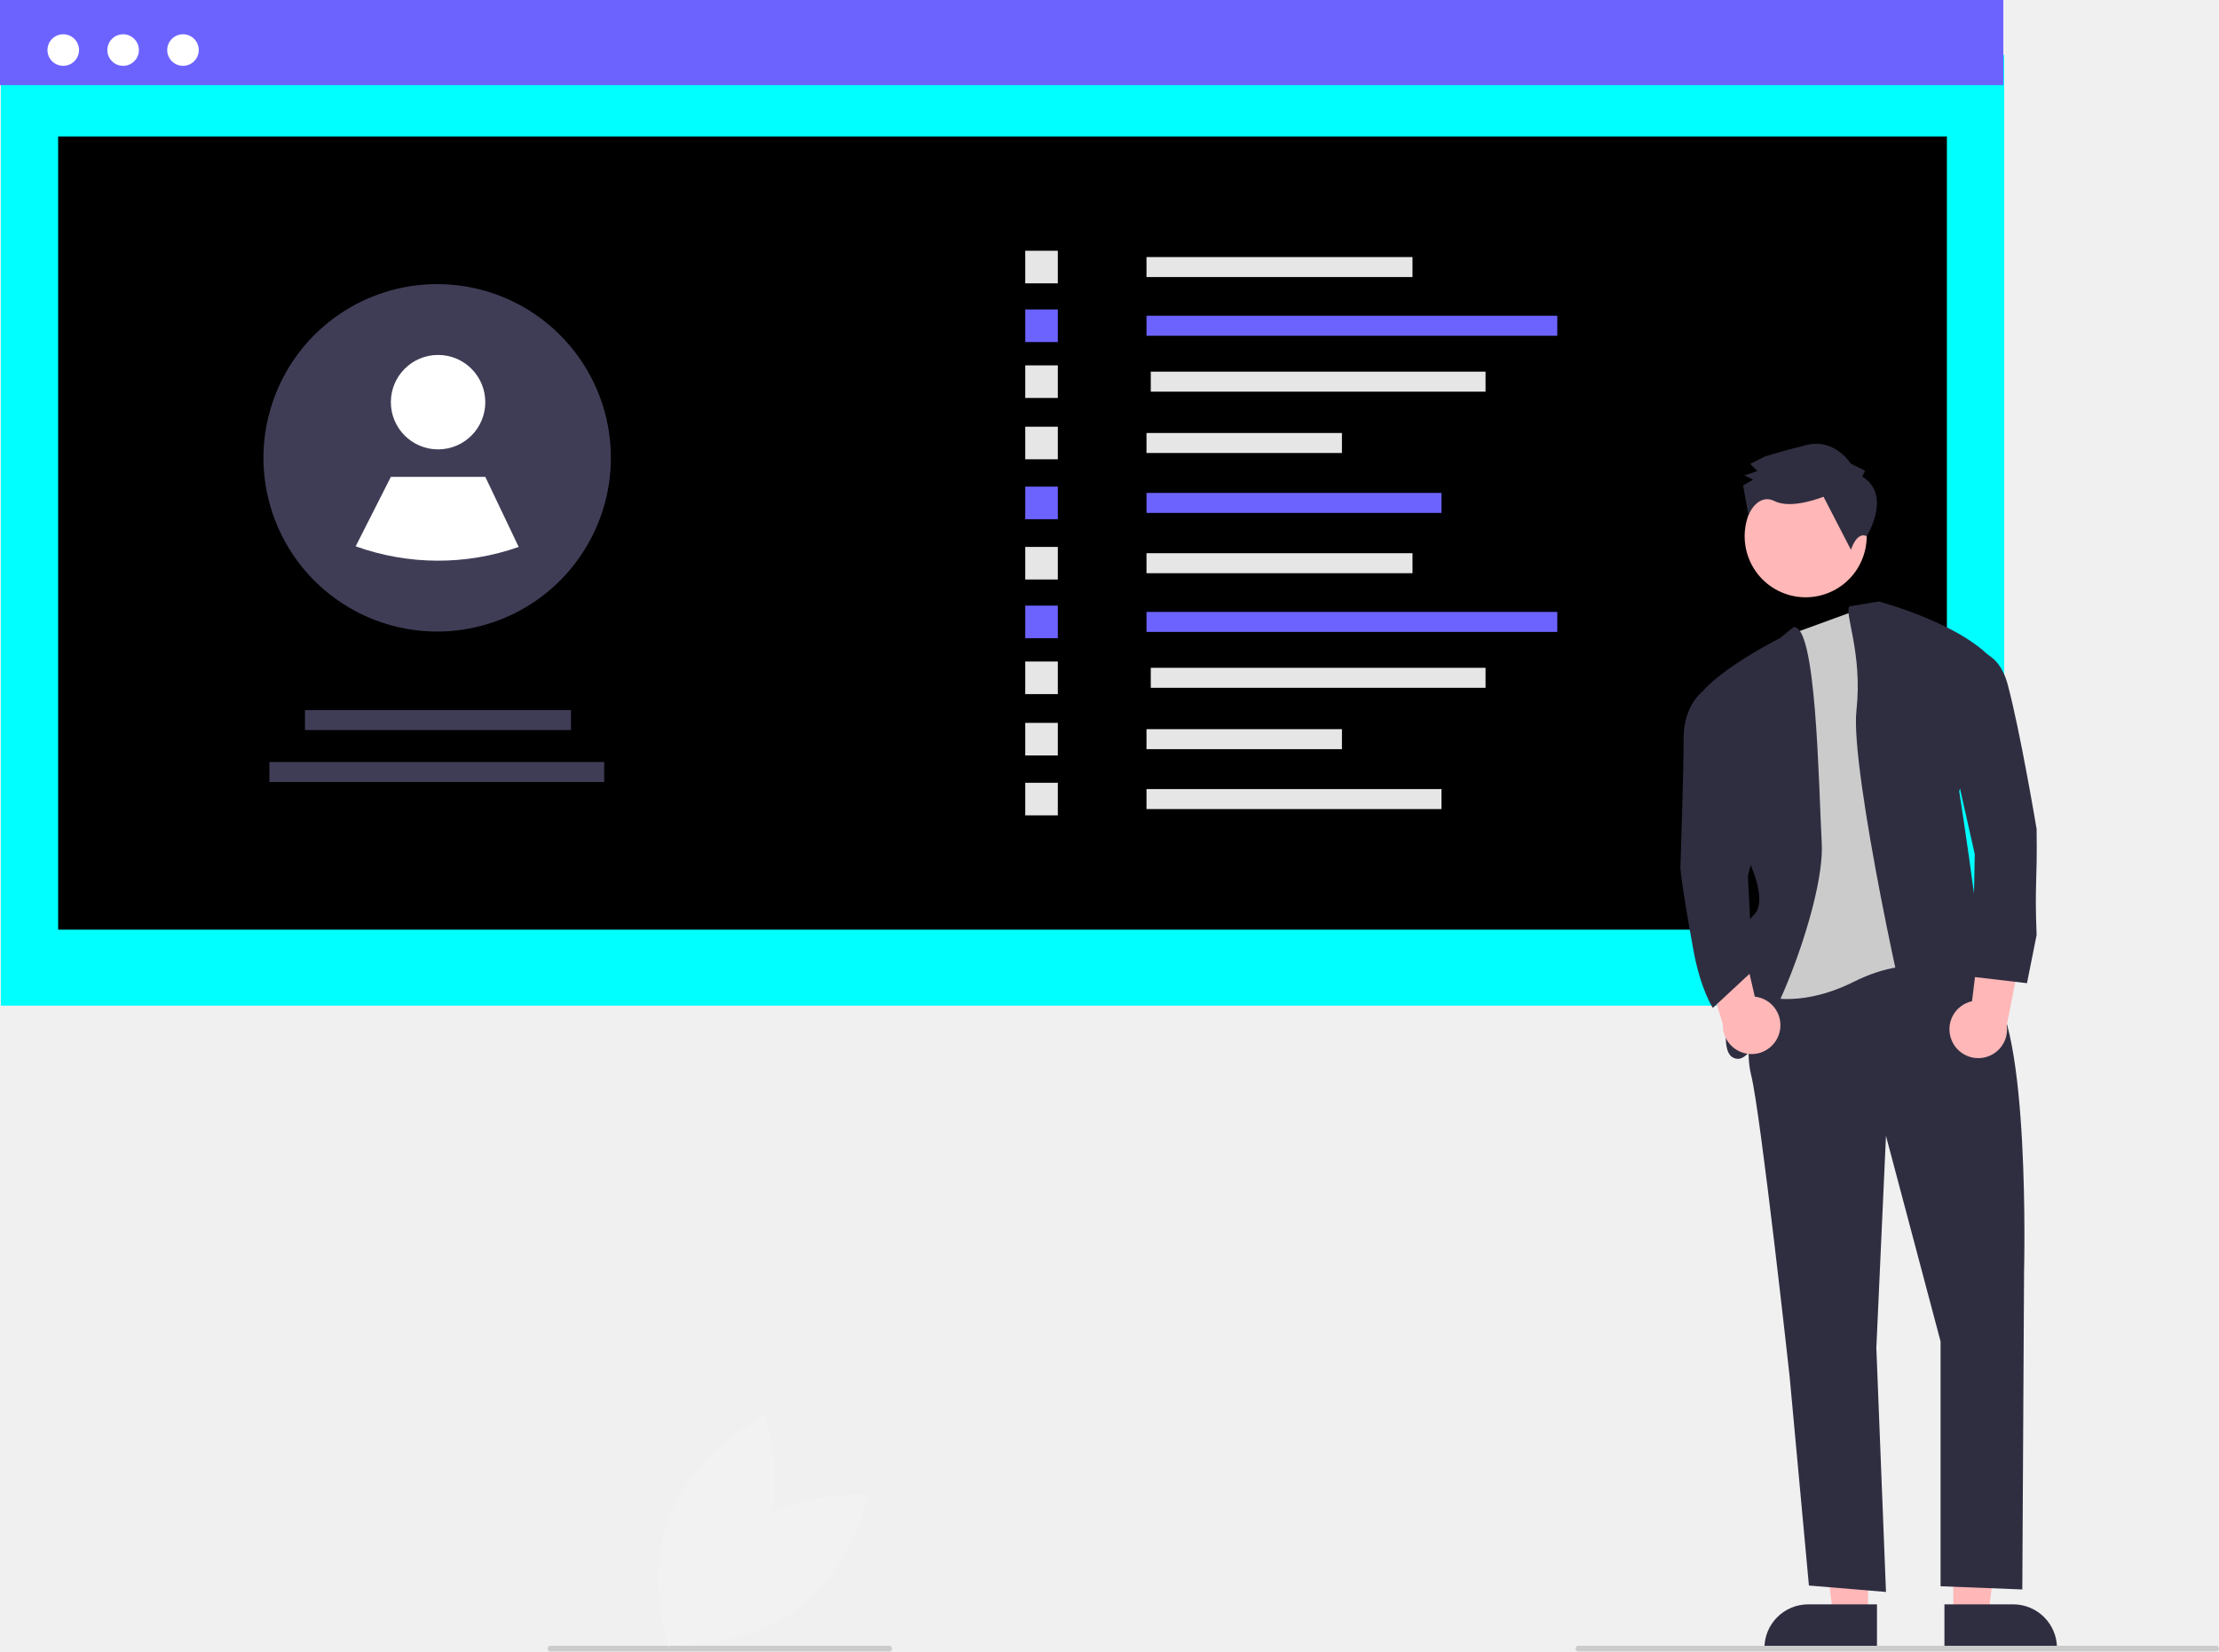
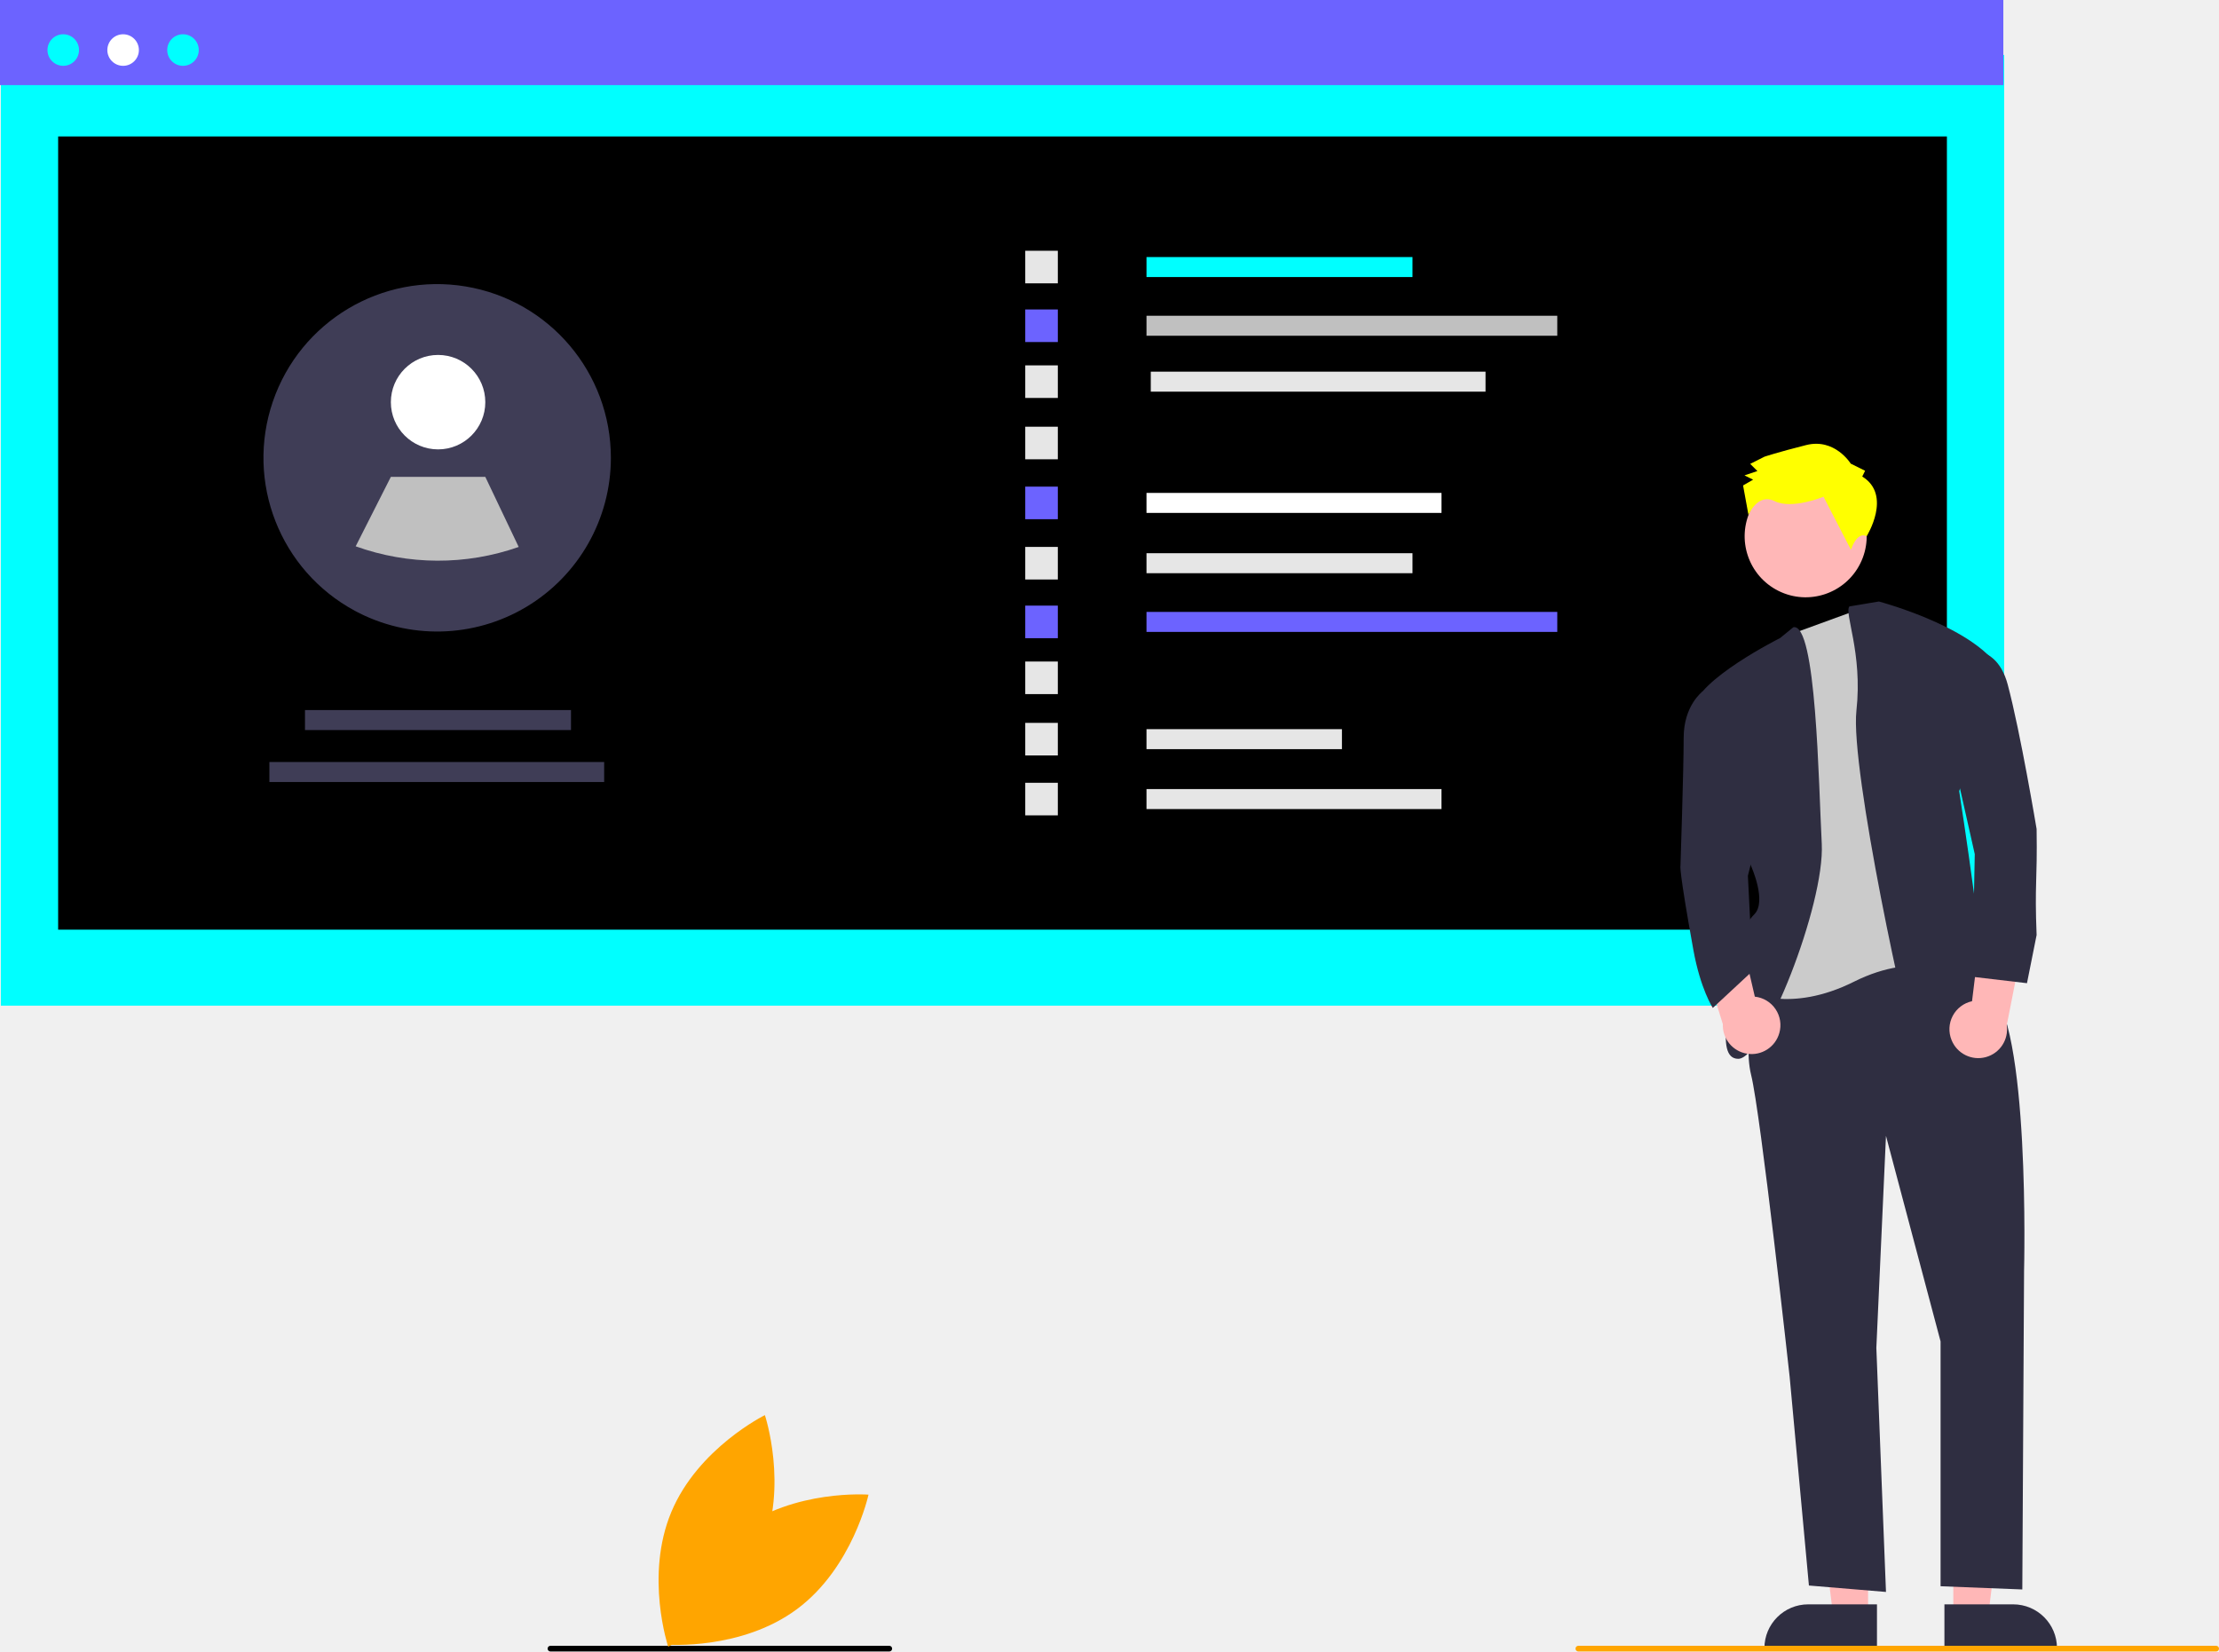
<svg xmlns="http://www.w3.org/2000/svg" id="a94ba0b8-26cf-4acb-8f4d-19fff06c7e94" data-name="Layer 1" width="779.32" height="579.944" viewBox="0 0 779.32 579.944">
  <rect id="ab2e16f2-9798-47da-b25d-769524f3c86f" data-name="Rectangle 62" x="0.3" y="19.289" width="703.576" height="333.859" fill="aqua" />
  <rect id="bf81c03f-68cf-4889-8697-1102f95f97bb" data-name="Rectangle 75" x="20.419" y="47.918" width="663.339" height="278.549" fill="" />
  <rect id="f065dccc-d150-492a-a09f-a7f3f89523f0" data-name="Rectangle 80" width="703.576" height="29.89" fill="#6c63ff" />
-   <circle id="bdbbf39c-df25-4682-8b85-5a6af4a1bd14" data-name="Ellipse 90" cx="22.212" cy="17.576" r="5.54" fill="#fff" />
+   <circle id="bdbbf39c-df25-4682-8b85-5a6af4a1bd14" data-name="Ellipse 90" cx="22.212" cy="17.576" r="5.54" fill="aqua" />
  <circle id="abcd4292-0b1f-4102-9b5e-e8bbd87baabc" data-name="Ellipse 91" cx="43.24" cy="17.576" r="5.54" fill="#fff" />
-   <circle id="a3fb731e-8b3d-41ca-96f2-91600dc0b434" data-name="Ellipse 92" cx="64.269" cy="17.576" r="5.54" fill="#fff" />
-   <rect x="402.655" y="90.268" width="93.423" height="7.022" fill="#e6e6e6" />
-   <rect x="402.655" y="110.882" width="144.266" height="7.022" fill="#6c63ff" />
+   <circle id="a3fb731e-8b3d-41ca-96f2-91600dc0b434" data-name="Ellipse 92" cx="64.269" cy="17.576" r="5.54" fill="aqua" />
+   <rect x="402.655" y="90.268" width="93.423" height="7.022" fill="aqua" />
+   <rect x="402.655" y="110.882" width="144.266" height="7.022" fill="silver" />
  <rect x="404.155" y="130.514" width="117.573" height="7.022" fill="#e6e6e6" />
-   <rect x="402.655" y="152.055" width="68.637" height="7.022" fill="#e6e6e6" />
-   <rect x="402.655" y="173.095" width="103.592" height="7.022" fill="#6c63ff" />
+   <rect x="402.655" y="152.055" width="68.637" height="7.022" fill="" />
+   <rect x="402.655" y="173.095" width="103.592" height="7.022" fill="white" />
  <rect x="360.074" y="88.059" width="11.44" height="11.44" fill="#e6e6e6" />
  <rect x="360.074" y="108.673" width="11.44" height="11.44" fill="#6c63ff" />
  <rect x="360.074" y="128.305" width="11.44" height="11.44" fill="#e6e6e6" />
  <rect x="360.074" y="149.846" width="11.44" height="11.44" fill="#e6e6e6" />
  <rect x="360.074" y="170.887" width="11.44" height="11.44" fill="#6c63ff" />
  <rect x="402.655" y="194.268" width="93.423" height="7.022" fill="#e6e6e6" />
  <rect x="402.655" y="214.882" width="144.266" height="7.022" fill="#6c63ff" />
-   <rect x="404.155" y="234.514" width="117.573" height="7.022" fill="#e6e6e6" />
+   <rect x="404.155" y="234.514" width="117.573" height="7.022" fill="" />
  <rect x="402.655" y="256.055" width="68.637" height="7.022" fill="#e6e6e6" />
  <rect x="402.655" y="277.095" width="103.592" height="7.022" fill="#e6e6e6" />
  <rect x="360.074" y="192.059" width="11.44" height="11.44" fill="#e6e6e6" />
  <rect x="360.074" y="212.673" width="11.44" height="11.44" fill="#6c63ff" />
  <rect x="360.074" y="232.305" width="11.44" height="11.44" fill="#e6e6e6" />
  <rect x="360.074" y="253.846" width="11.44" height="11.44" fill="#e6e6e6" />
  <rect x="360.074" y="274.887" width="11.44" height="11.44" fill="#e6e6e6" />
  <rect x="107.112" y="249.347" width="93.423" height="7.022" fill="#3f3d56" />
  <rect x="94.612" y="267.593" width="117.573" height="7.022" fill="#3f3d56" />
  <path d="M424.884,320.798a61.022,61.022,0,0,1-89.925,53.721l-.012-.012a61.004,61.004,0,1,1,89.936-53.71Z" transform="translate(-210.3401 -160.028)" fill="#3f3d56" />
  <circle cx="153.855" cy="141.226" r="16.583" fill="#fff" />
-   <path d="M392.51,352.1a85.471,85.471,0,0,1-57.239-.222l-.012-.008,12.354-24.386h33.165Z" transform="translate(-210.3401 -160.028)" fill="#fff" />
+   <path d="M392.51,352.1a85.471,85.471,0,0,1-57.239-.222l-.012-.008,12.354-24.386h33.165Z" transform="translate(-210.3401 -160.028)" fill="silver" />
  <polygon points="656.072 567.394 643.813 567.394 637.98 520.106 656.075 520.107 656.072 567.394" fill="#ffb7b7" />
  <path d="M869.539,739.306l-39.531-.001v-.5a15.387,15.387,0,0,1,15.386-15.386h.001l24.144.001Z" transform="translate(-210.3401 -160.028)" fill="#2f2e41" />
  <polygon points="686.016 567.394 698.276 567.394 704.108 520.106 686.014 520.107 686.016 567.394" fill="#ffb7b7" />
  <path d="M893.229,723.42l24.144-.001h.001a15.387,15.387,0,0,1,15.386,15.386v.5l-39.531.001Z" transform="translate(-210.3401 -160.028)" fill="#2f2e41" />
  <circle cx="844.498" cy="348.347" r="21.428" transform="translate(-53.56669 789.6158) rotate(-63.57977)" fill="#ffb7b7" />
  <path d="M828.719,495.759s-6.767,28.195-3.383,41.728,13.534,106.013,13.534,106.013l6.767,73.307,27.067,2.256L869.32,633.35l3.383-74.435,19.173,72.179v85.968l28.706,1.128.617-111.907s2.256-87.968-12.406-99.246-16.917-13.534-16.917-13.534Z" transform="translate(-210.3401 -160.028)" fill="#2f2e41" />
  <path d="M869.58,371.701l25.679,13.534,3.383,117.291s-14.661-9.022-37.217,2.256-37.217,3.383-37.217,3.383l13.534-50.751-5.639-67.668,8.065-7.32Z" transform="translate(-210.3401 -160.028)" fill="#cbcbcb" />
  <path d="M840.17,380.291l-4.685,3.816s-29.323,14.661-30.451,24.812l20.3,55.262s5.639,12.406,1.128,16.917-9.022,15.789-7.895,21.428-6.767,29.323,2.256,29.323,30.451-54.134,29.323-75.562S848.239,378.73,840.17,380.291Z" transform="translate(-210.3401 -160.028)" fill="#2f2e41" />
  <path d="M859.884,372.972l10.33-1.719s38.345,10.15,43.984,27.067l-15.789,39.473s11.278,72.179,7.895,72.179h-3.383s9.022,6.767,3.383,9.022-19.173,20.3-22.556,12.406-23.684-101.502-21.428-121.802S857.881,375.099,859.884,372.972Z" transform="translate(-210.3401 -160.028)" fill="#2f2e41" />
-   <path d="M864.367,327.366l1.004-2.02-5.05-2.509s-5.571-9.065-15.652-6.517-14.616,4.072-14.616,4.072l-5.037,2.535,2.528,2.515-4.535,1.525,3.03,1.505-3.525,2.026,1.898,10.388s3.152-7.879,9.212-4.868,17.145-1.556,17.145-1.556l9.63,18.637s1.987-6.533,5.529-4.791C865.926,348.307,874.976,333.896,864.367,327.366Z" transform="translate(-210.3401 -160.028)" fill="#2f2e41" />
+   <path d="M864.367,327.366l1.004-2.02-5.05-2.509s-5.571-9.065-15.652-6.517-14.616,4.072-14.616,4.072l-5.037,2.535,2.528,2.515-4.535,1.525,3.03,1.505-3.525,2.026,1.898,10.388s3.152-7.879,9.212-4.868,17.145-1.556,17.145-1.556l9.63,18.637s1.987-6.533,5.529-4.791C865.926,348.307,874.976,333.896,864.367,327.366Z" transform="translate(-210.3401 -160.028)" fill="yellow" />
  <path d="M895.736,525.265a10.056,10.056,0,0,1,7.187-13.642l4.341-35.47,14.146,12.031-6.291,31.839a10.11,10.11,0,0,1-19.383,5.243Z" transform="translate(-210.3401 -160.028)" fill="#ffb7b7" />
  <path d="M835.234,522.824a10.056,10.056,0,0,0-8.593-12.803l-8.078-34.81L805.773,488.674l9.632,30.992A10.11,10.11,0,0,0,835.234,522.824Z" transform="translate(-210.3401 -160.028)" fill="#ffb7b7" />
  <path d="M896.281,389.129s14.661-5.639,19.173,11.278S925.604,451.158,925.604,451.158c.28,18.814-.72,18.814,0,37.217l-3.383,16.917-19.173-2.256.836-43.065-9.859-43.776Z" transform="translate(-210.3401 -160.028)" fill="#2f2e41" />
  <path d="M815.185,402.152l-6.951.744s-6.582,4.895-6.582,16.173-1.128,45.112-1.128,45.112-.64.792,4.511,29.323c2.511,13.906,6.849,20.469,6.849,20.469l14-13-1.677-33.408,4.511-18.045Z" transform="translate(-210.3401 -160.028)" fill="#2f2e41" />
-   <path d="M988.66,739.972h-224a1,1,0,0,1,0-2h224a1,1,0,0,1,0,2Z" transform="translate(-210.3401 -160.028)" fill="#cbcbcb" />
-   <path d="M522.66,739.972h-119a1,1,0,0,1,0-2h119a1,1,0,0,1,0,2Z" transform="translate(-210.3401 -160.028)" fill="#cbcbcb" />
-   <path d="M469.745,697.435c-19.511,14.544-25.04,40.135-25.04,40.135s26.104,2.009,45.615-12.535S515.36,684.9,515.36,684.9,489.256,682.891,469.745,697.435Z" transform="translate(-210.3401 -160.028)" fill="#f2f2f2" />
-   <path d="M477.873,704.264C468.496,726.72,445.011,738.292,445.011,738.292s-8.281-24.837,1.096-47.293,32.862-34.028,32.862-34.028S487.25,681.808,477.873,704.264Z" transform="translate(-210.3401 -160.028)" fill="#f2f2f2" />
+   <path d="M988.66,739.972h-224a1,1,0,0,1,0-2h224a1,1,0,0,1,0,2Z" transform="translate(-210.3401 -160.028)" fill="orange" />
+   <path d="M522.66,739.972h-119a1,1,0,0,1,0-2h119a1,1,0,0,1,0,2Z" transform="translate(-210.3401 -160.028)" fill="" />
+   <path d="M469.745,697.435c-19.511,14.544-25.04,40.135-25.04,40.135s26.104,2.009,45.615-12.535S515.36,684.9,515.36,684.9,489.256,682.891,469.745,697.435Z" transform="translate(-210.3401 -160.028)" fill="orange" />
+   <path d="M477.873,704.264C468.496,726.72,445.011,738.292,445.011,738.292s-8.281-24.837,1.096-47.293,32.862-34.028,32.862-34.028S487.25,681.808,477.873,704.264Z" transform="translate(-210.3401 -160.028)" fill="orange" />
</svg>
